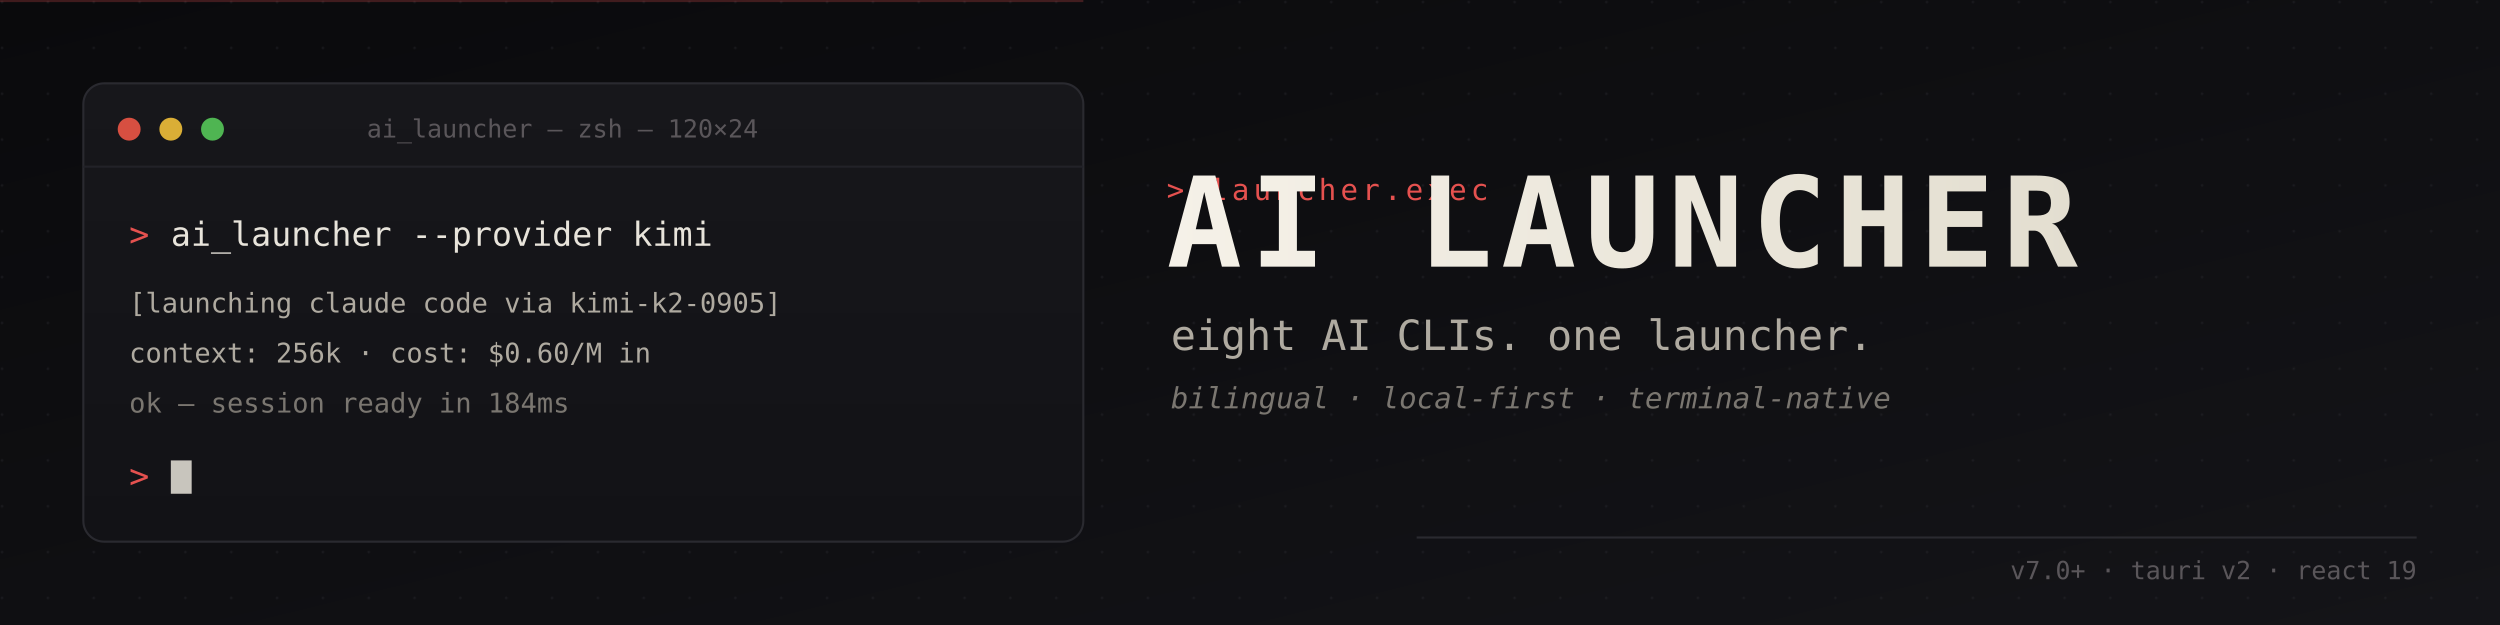
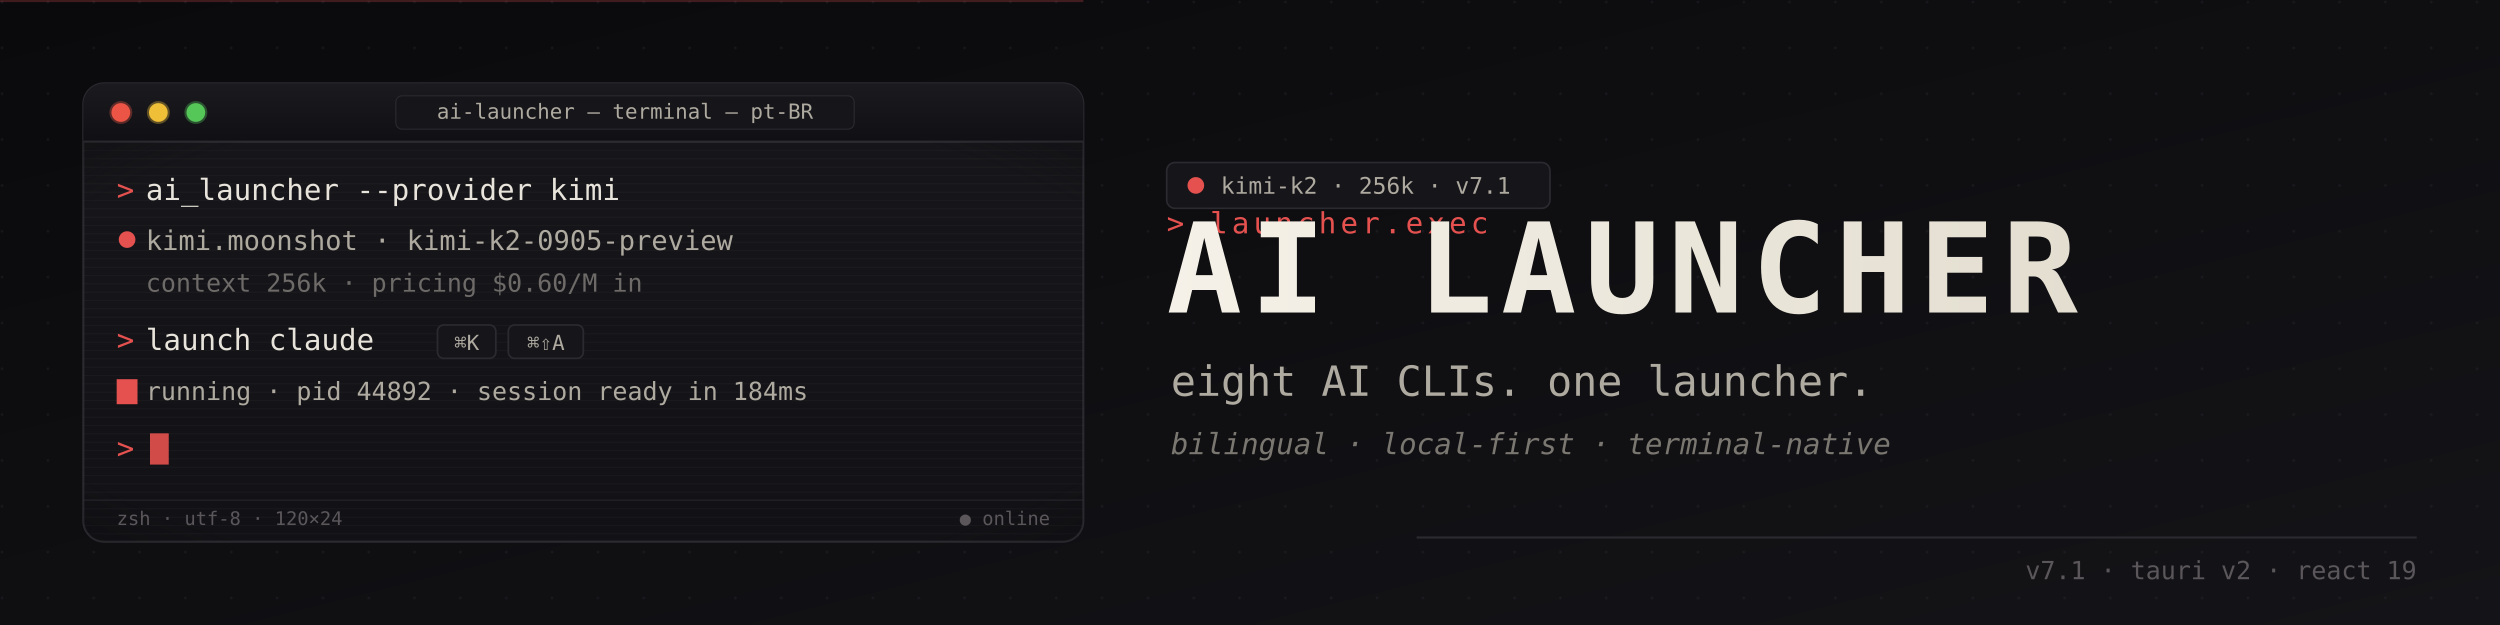
<svg xmlns="http://www.w3.org/2000/svg" viewBox="0 0 1200 300" width="1200" height="300" role="img" aria-label="AI Launcher Pro — eight AI CLIs, one launcher">
  <defs>
    <linearGradient id="bg-grad" x1="0" y1="0" x2="1" y2="1">
      <stop offset="0" stop-color="#0A0A0C" />
      <stop offset="1" stop-color="#141418" />
    </linearGradient>
    <pattern id="dots" x="0" y="0" width="22" height="22" patternUnits="userSpaceOnUse">
      <circle cx="1" cy="1" r="0.7" fill="#2A2A30" />
    </pattern>
    <linearGradient id="term-grad" x1="0" y1="0" x2="0" y2="1">
      <stop offset="0" stop-color="#17171B" />
      <stop offset="1" stop-color="#121216" />
    </linearGradient>
+     <linearGradient id="titlebar-grad" x1="0" y1="0" x2="0" y2="1">
+       <stop offset="0" stop-color="#1A1A1F" />
+       <stop offset="1" stop-color="#0F0F14" />
+     </linearGradient>
    <linearGradient id="title-grad" x1="0" y1="0" x2="1" y2="0">
      <stop offset="0" stop-color="#F5F1E8" />
      <stop offset="1" stop-color="#E3DED0" />
    </linearGradient>
+     <radialGradient id="crt-glow" cx="0.5" cy="0.5" r="0.8">
+       <stop offset="0" stop-color="#E5514F" stop-opacity="0" />
+       <stop offset="0.75" stop-color="#0A0A0C" stop-opacity="0" />
+       <stop offset="1" stop-color="#0A0A0C" stop-opacity="0.55" />
+     </radialGradient>
+     <pattern id="scanlines" x="0" y="0" width="4" height="4" patternUnits="userSpaceOnUse">
+       <line x1="0" y1="0" x2="4" y2="0" stroke="#FFFFFF" stroke-width="0.5" opacity="0.05" />
+     </pattern>
+     <clipPath id="term-clip">
+       <rect x="0" y="0" width="480" height="220" rx="10" ry="10" />
+     </clipPath>
  </defs>
  <rect width="1200" height="300" fill="url(#bg-grad)" />
  <rect width="1200" height="300" fill="url(#dots)" opacity="0.35" />
  <line x1="0" y1="0" x2="520" y2="0" stroke="#E5514F" stroke-width="2" opacity="0.25" />
  <g transform="translate(40,40)">
    <rect width="480" height="220" rx="10" ry="10" fill="url(#term-grad)" stroke="#2A2A30" stroke-width="1" />
-     <line x1="0" y1="40" x2="480" y2="40" stroke="#222228" stroke-width="1" />
-     <circle cx="22" cy="22" r="5.5" fill="#EC5545" opacity="0.9" />
-     <circle cx="42" cy="22" r="5.5" fill="#EFBF38" opacity="0.9" />
-     <circle cx="62" cy="22" r="5.5" fill="#55C658" opacity="0.9" />
-     <text x="230" y="26" font-family="JetBrains Mono, Consolas, ui-monospace, monospace" font-size="12" fill="#5A565A" text-anchor="middle">ai_launcher — zsh — 120×24</text>
-     <text x="22" y="78" font-family="JetBrains Mono, Consolas, ui-monospace, monospace" font-size="16" fill="#E5514F">&gt;</text>
-     <text x="42" y="78" font-family="JetBrains Mono, Consolas, ui-monospace, monospace" font-size="16" fill="#E8E4DB">ai_launcher --provider kimi</text>
-     <text x="22" y="110" font-family="JetBrains Mono, Consolas, ui-monospace, monospace" font-size="13" fill="#AFAAA0">[launching claude code via kimi-k2-0905]</text>
-     <text x="22" y="134" font-family="JetBrains Mono, Consolas, ui-monospace, monospace" font-size="13" fill="#AFAAA0">context: 256k  ·  cost: $0.60/M in</text>
-     <text x="22" y="158" font-family="JetBrains Mono, Consolas, ui-monospace, monospace" font-size="13" fill="#7A7670">ok — session ready in 184ms</text>
-     <text x="22" y="194" font-family="JetBrains Mono, Consolas, ui-monospace, monospace" font-size="16" fill="#E5514F">&gt;</text>
-     <rect x="42" y="181" width="10" height="16" fill="#E8E4DB" opacity="0.85" />
+     <g clip-path="url(#term-clip)">
+       <rect x="0" y="0" width="480" height="28" fill="url(#titlebar-grad)" />
+       <line x1="0" y1="28" x2="480" y2="28" stroke="#2A2A30" stroke-width="1" />
+       <circle cx="18" cy="14" r="5.5" fill="#EC5545" opacity="0.35" />
+       <circle cx="18" cy="14" r="4.5" fill="#EC5545" />
+       <circle cx="36" cy="14" r="5.5" fill="#EFBF38" opacity="0.35" />
+       <circle cx="36" cy="14" r="4.5" fill="#EFBF38" />
+       <circle cx="54" cy="14" r="5.5" fill="#55C658" opacity="0.35" />
+       <circle cx="54" cy="14" r="4.5" fill="#55C658" />
+       <rect x="150" y="6" width="220" height="16" rx="3" fill="#16161A" stroke="#2A2A30" stroke-width="0.5" />
+       <text x="260" y="17" text-anchor="middle" font-family="JetBrains Mono, Consolas, ui-monospace, monospace" font-size="10" fill="#AFAAA0">ai-launcher — terminal — pt-BR</text>
+       <rect x="0" y="28" width="480" height="192" fill="url(#scanlines)" pointer-events="none" />
+       <rect x="0" y="28" width="480" height="192" fill="url(#crt-glow)" pointer-events="none" />
+       <text x="16" y="56" font-family="JetBrains Mono, Consolas, ui-monospace, monospace" font-size="14" fill="#E5514F">&gt;</text>
+       <text x="30" y="56" font-family="JetBrains Mono, Consolas, ui-monospace, monospace" font-size="14" fill="#E8E4DB">ai_launcher --provider kimi</text>
+       <circle cx="21" cy="75" r="4" fill="#E5514F" />
+       <text x="30" y="80" font-family="JetBrains Mono, Consolas, ui-monospace, monospace" font-size="13" fill="#AFAAA0">kimi.moonshot · kimi-k2-0905-preview</text>
+       <text x="30" y="100" font-family="JetBrains Mono, Consolas, ui-monospace, monospace" font-size="12" fill="#6D6A68">context 256k · pricing $0.60/M in</text>
+       <text x="16" y="128" font-family="JetBrains Mono, Consolas, ui-monospace, monospace" font-size="14" fill="#E5514F">&gt;</text>
+       <text x="30" y="128" font-family="JetBrains Mono, Consolas, ui-monospace, monospace" font-size="14" fill="#E8E4DB">launch claude</text>
+       <g transform="translate(170,116)">
+         <rect x="0" y="0" width="28" height="16" rx="3" fill="#16161A" stroke="#2A2A30" stroke-width="0.8" />
+         <text x="14" y="12" text-anchor="middle" font-family="JetBrains Mono, Consolas, ui-monospace, monospace" font-size="10" fill="#AFAAA0">⌘K</text>
+         <rect x="34" y="0" width="36" height="16" rx="3" fill="#16161A" stroke="#2A2A30" stroke-width="0.8" />
+         <text x="52" y="12" text-anchor="middle" font-family="JetBrains Mono, Consolas, ui-monospace, monospace" font-size="10" fill="#AFAAA0">⌘⇧A</text>
+       </g>
+       <rect x="16" y="142" width="10" height="12" fill="#E5514F" />
+       <text x="30" y="152" font-family="JetBrains Mono, Consolas, ui-monospace, monospace" font-size="12" fill="#AFAAA0">running · pid 44892 · session ready in 184ms</text>
+       <text x="16" y="180" font-family="JetBrains Mono, Consolas, ui-monospace, monospace" font-size="14" fill="#E5514F">&gt;</text>
+       <rect x="32" y="168" width="9" height="15" fill="#E5514F" opacity="0.9" />
+       <line x1="0" y1="200" x2="480" y2="200" stroke="#2A2A30" stroke-width="0.5" opacity="0.7" />
+       <text x="16" y="212" font-family="JetBrains Mono, Consolas, ui-monospace, monospace" font-size="9" fill="#5A565A">zsh · utf-8 · 120×24</text>
+       <text x="464" y="212" text-anchor="end" font-family="JetBrains Mono, Consolas, ui-monospace, monospace" font-size="9" fill="#5A565A">● online</text>
+     </g>
+   </g>
+   <g transform="translate(560,78)">
+     <rect width="184" height="22" rx="4" fill="#16161A" stroke="#2A2A30" stroke-width="0.8" />
+     <circle cx="14" cy="11" r="4" fill="#E5514F" />
+     <text x="26" y="15" font-family="JetBrains Mono, Consolas, ui-monospace, monospace" font-size="11" fill="#AFAAA0">kimi-k2 · 256k · v7.1</text>
  </g>
  <g transform="translate(560,128)">
-     <text x="0" y="-32" font-family="JetBrains Mono, Consolas, ui-monospace, monospace" font-size="14" fill="#E5514F" letter-spacing="2">&gt; launcher.exec</text>
-     <text x="0" y="0" font-family="JetBrains Mono, Consolas, ui-monospace, monospace" font-size="60" font-weight="800" letter-spacing="4" fill="url(#title-grad)">AI LAUNCHER</text>
-     <text x="2" y="40" font-family="JetBrains Mono, Consolas, ui-monospace, monospace" font-size="20" fill="#AFAAA0">eight AI CLIs. one launcher.</text>
-     <text x="2" y="68" font-family="JetBrains Mono, Consolas, ui-monospace, monospace" font-size="14" font-style="italic" fill="#7A7670">bilingual · local-first · terminal-native</text>
+     <text x="0" y="-16" font-family="JetBrains Mono, Consolas, ui-monospace, monospace" font-size="14" fill="#E5514F" letter-spacing="2">&gt; launcher.exec</text>
+     <text x="0" y="22" font-family="JetBrains Mono, Consolas, ui-monospace, monospace" font-size="60" font-weight="800" letter-spacing="4" fill="url(#title-grad)">AI LAUNCHER</text>
+     <text x="2" y="62" font-family="JetBrains Mono, Consolas, ui-monospace, monospace" font-size="20" fill="#AFAAA0">eight AI CLIs. one launcher.</text>
+     <text x="2" y="90" font-family="JetBrains Mono, Consolas, ui-monospace, monospace" font-size="14" font-style="italic" fill="#7A7670">bilingual · local-first · terminal-native</text>
  </g>
  <line x1="680" y1="258" x2="1160" y2="258" stroke="#2A2A30" stroke-width="1" />
  <g transform="translate(1160,278)">
-     <text x="0" y="0" font-family="JetBrains Mono, Consolas, ui-monospace, monospace" font-size="12" fill="#5A565A" text-anchor="end">v7.0+  ·  tauri v2  ·  react 19</text>
+     <text x="0" y="0" font-family="JetBrains Mono, Consolas, ui-monospace, monospace" font-size="12" fill="#5A565A" text-anchor="end">v7.1  ·  tauri v2  ·  react 19</text>
  </g>
</svg>
